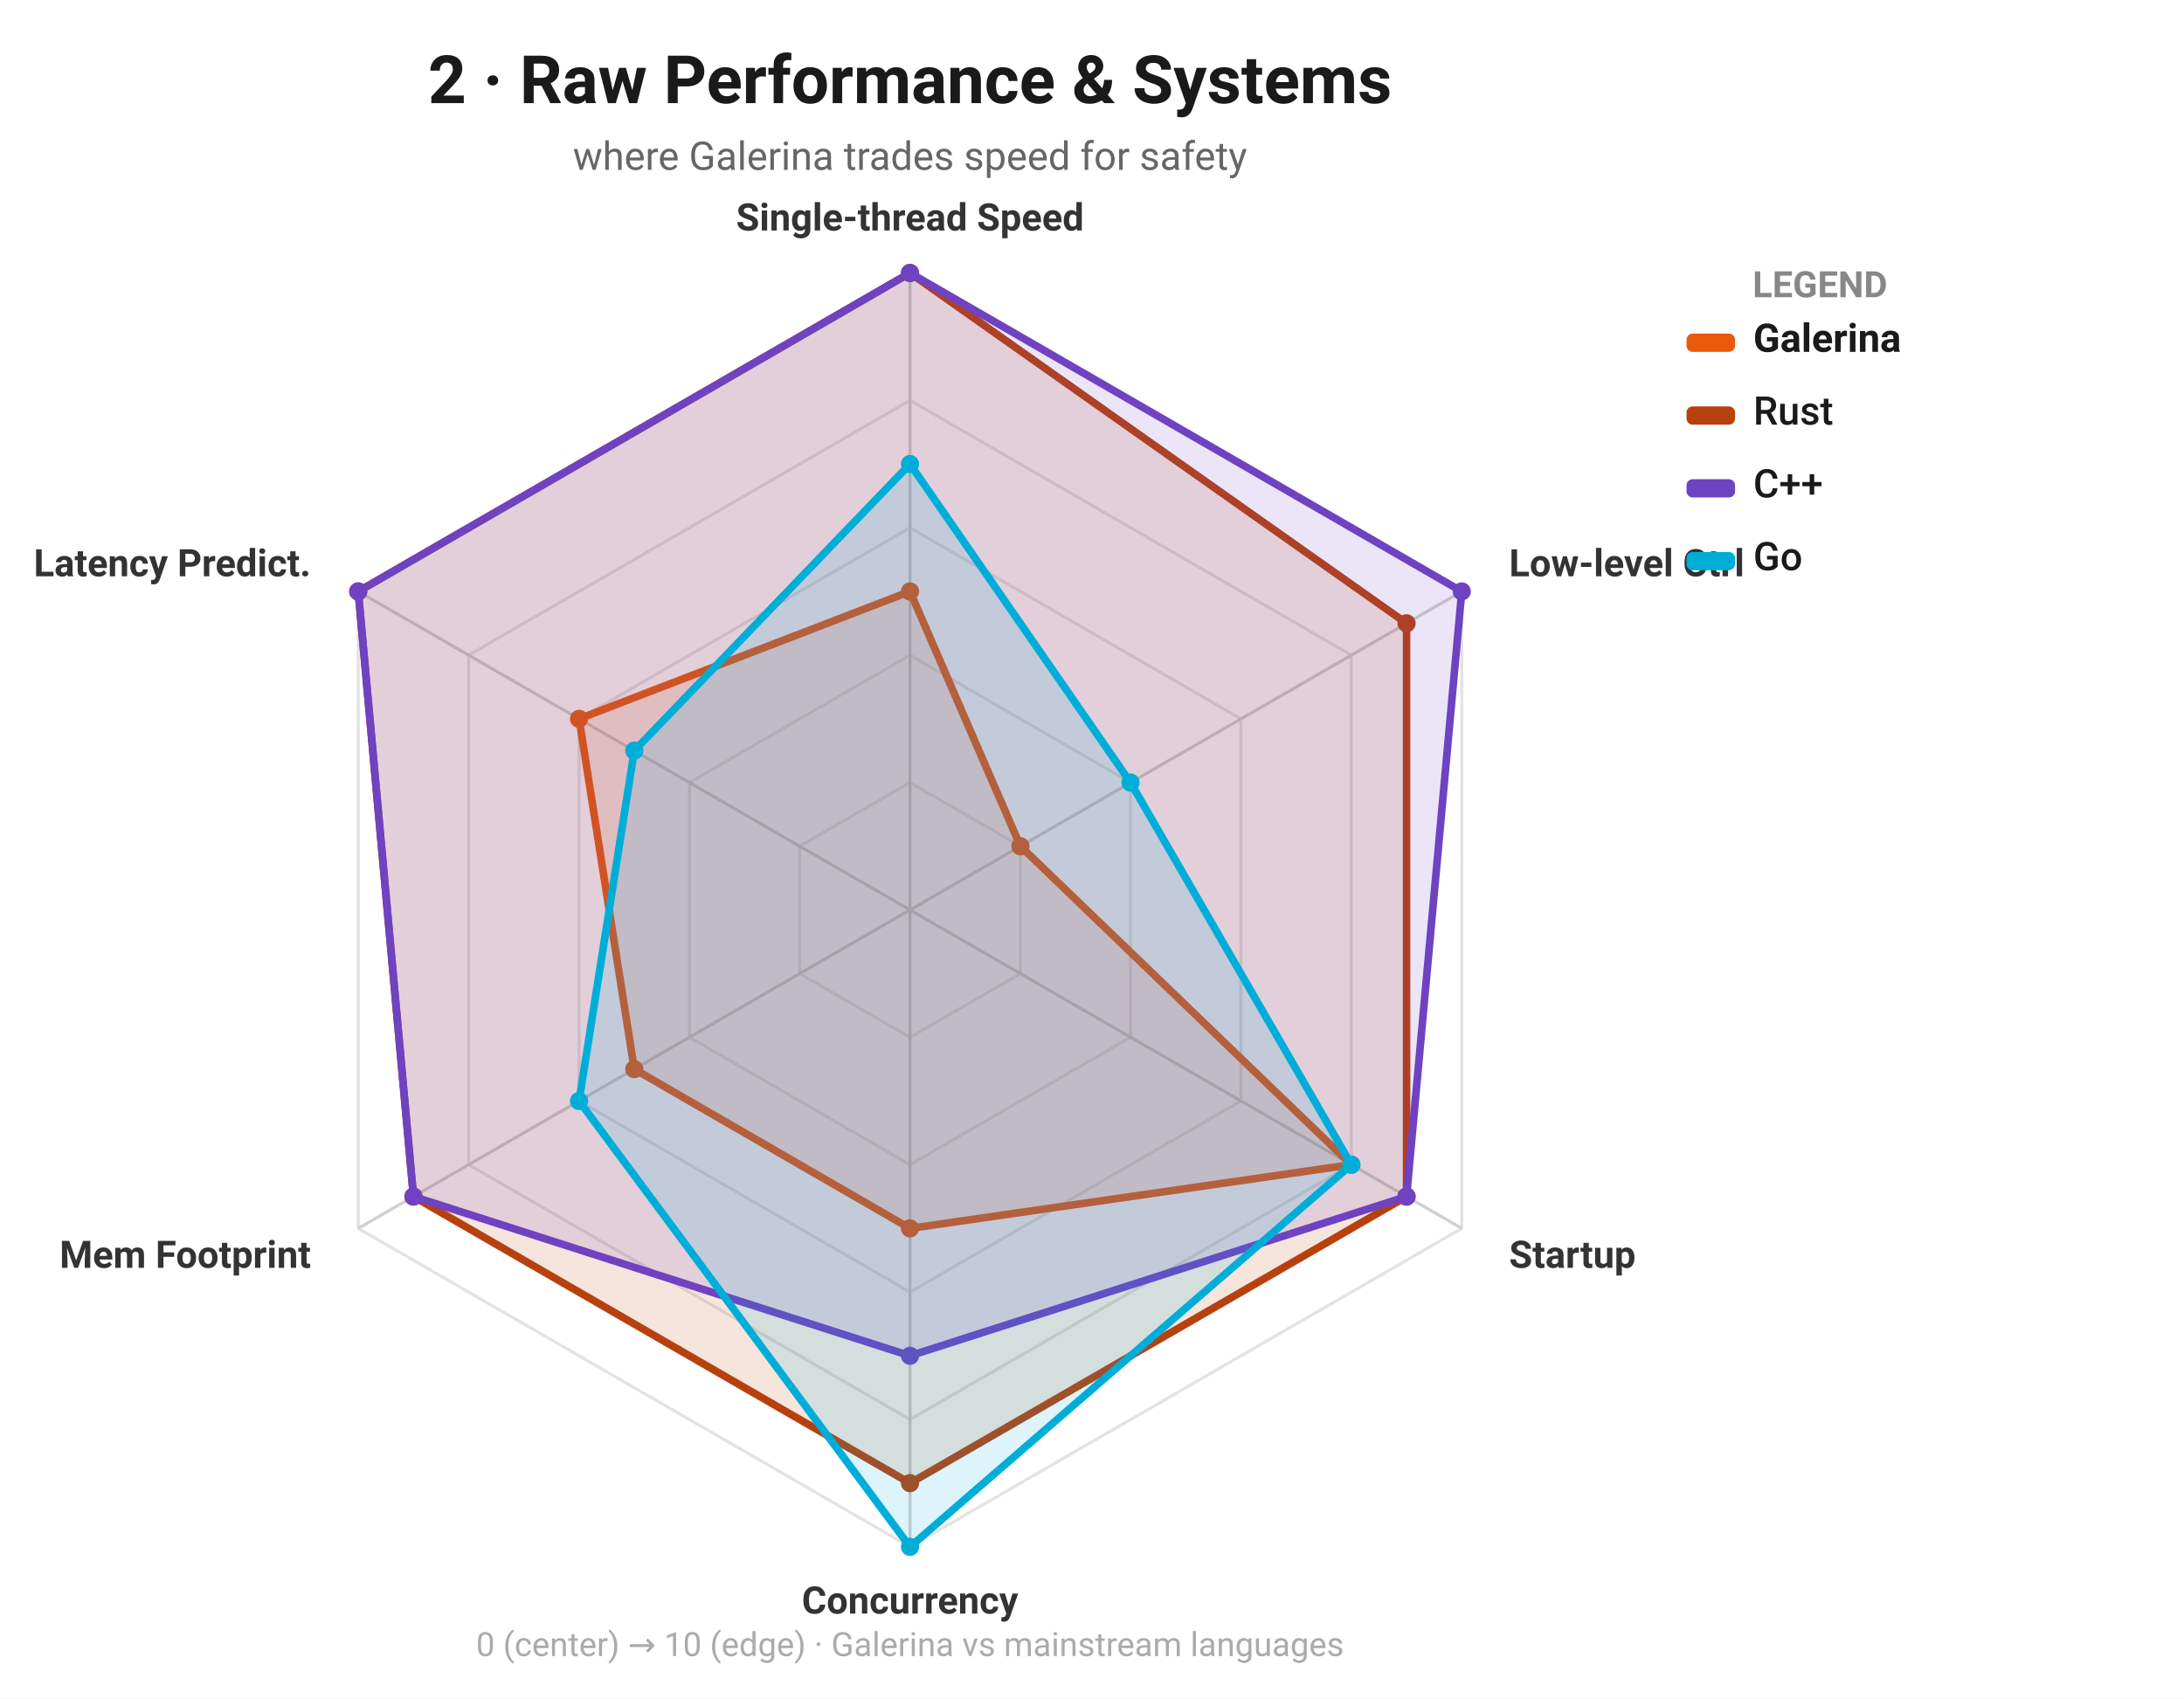
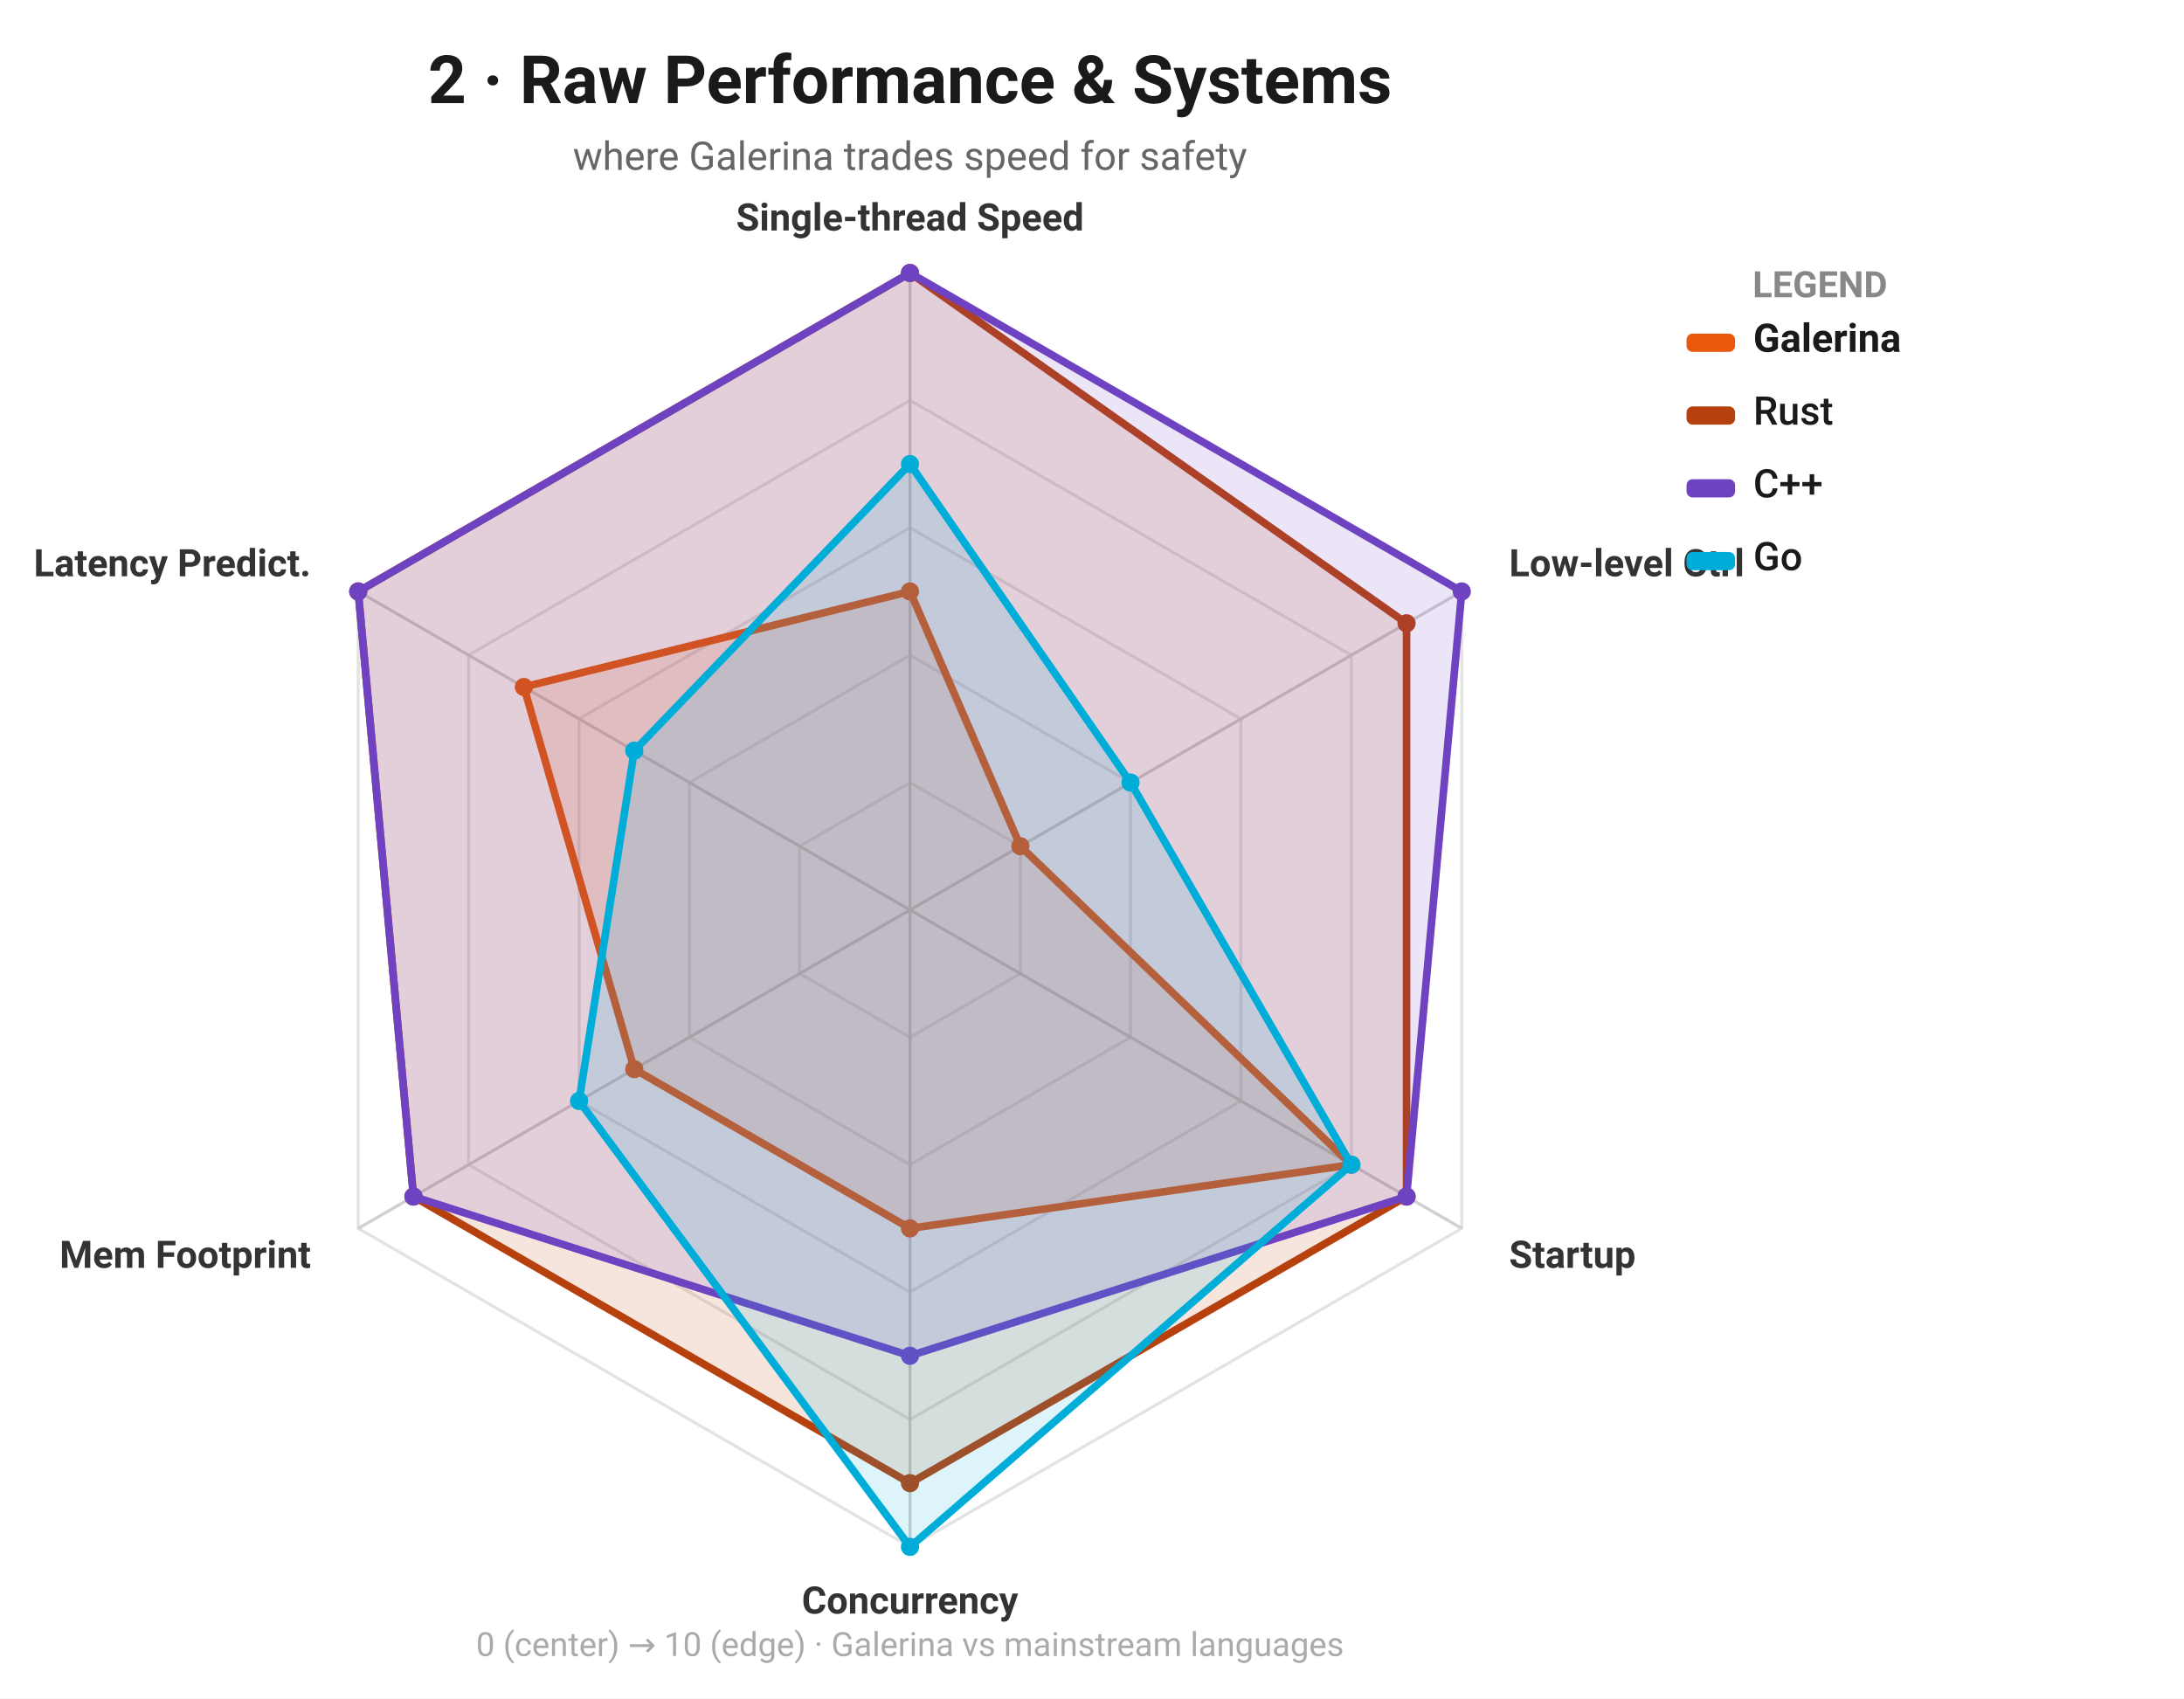
<svg xmlns="http://www.w3.org/2000/svg" viewBox="0 0 720 560" width="100%" height="100%" preserveAspectRatio="xMidYMid meet" font-family="system-ui,Segoe UI,Roboto,sans-serif">
  <rect width="720" height="560" fill="#ffffff" />
  <text x="300" y="34" text-anchor="middle" font-size="22" font-weight="700" fill="#1a1a1a">2 · Raw Performance &amp; Systems</text>
  <text x="300" y="56" text-anchor="middle" font-size="13" fill="#666">where Galerina trades speed for safety</text>
  <polygon points="300.0,258.0 336.4,279.0 336.4,321.0 300.0,342.0 263.6,321.0 263.6,279.0" fill="none" stroke="#e3e3e3" stroke-width="1" />
  <polygon points="300.0,216.0 372.7,258.0 372.7,342.0 300.0,384.0 227.3,342.0 227.3,258.0" fill="none" stroke="#e3e3e3" stroke-width="1" />
  <polygon points="300.0,174.0 409.1,237.0 409.1,363.0 300.0,426.0 190.9,363.0 190.9,237.0" fill="none" stroke="#e3e3e3" stroke-width="1" />
  <polygon points="300.0,132.0 445.5,216.0 445.5,384.0 300.0,468.0 154.5,384.0 154.5,216.0" fill="none" stroke="#e3e3e3" stroke-width="1" />
  <polygon points="300.0,90.0 481.9,195.0 481.9,405.0 300.0,510.0 118.1,405.0 118.1,195.0" fill="none" stroke="#e3e3e3" stroke-width="1" />
  <line x1="300" y1="300" x2="300.0" y2="90.0" stroke="#d0d0d0" stroke-width="1" />
  <text x="300.0" y="76.0" text-anchor="middle" font-size="12.5" font-weight="600" fill="#333">Single-thread Speed</text>
  <line x1="300" y1="300" x2="481.9" y2="195.0" stroke="#d0d0d0" stroke-width="1" />
  <text x="497.5" y="190.0" text-anchor="start" font-size="12.5" font-weight="600" fill="#333">Low-level Ctrl</text>
  <line x1="300" y1="300" x2="481.9" y2="405.0" stroke="#d0d0d0" stroke-width="1" />
  <text x="497.5" y="418.0" text-anchor="start" font-size="12.5" font-weight="600" fill="#333">Startup</text>
  <line x1="300" y1="300" x2="300.0" y2="510.0" stroke="#d0d0d0" stroke-width="1" />
  <text x="300.0" y="532.0" text-anchor="middle" font-size="12.5" font-weight="600" fill="#333">Concurrency</text>
  <line x1="300" y1="300" x2="118.1" y2="405.0" stroke="#d0d0d0" stroke-width="1" />
  <text x="102.5" y="418.0" text-anchor="end" font-size="12.5" font-weight="600" fill="#333">Mem Footprint</text>
  <line x1="300" y1="300" x2="118.1" y2="195.0" stroke="#d0d0d0" stroke-width="1" />
  <text x="102.5" y="190.0" text-anchor="end" font-size="12.5" font-weight="600" fill="#333">Latency Predict.</text>
-   <polygon points="300.0,195.0 336.4,279.0 445.5,384.0 300.0,405.0 209.1,352.5 190.9,237.0" fill="#e8590c" fill-opacity="0.14" stroke="#e8590c" stroke-width="2.5" stroke-linejoin="round" />
+   <polygon points="300.0,195.0 336.4,279.0 445.5,384.0 300.0,405.0 209.1,352.5 172.7,226.5" fill="#e8590c" fill-opacity="0.14" stroke="#e8590c" stroke-width="2.5" stroke-linejoin="round" />
  <circle cx="300.0" cy="195.0" r="3" fill="#e8590c" />
  <circle cx="336.4" cy="279.0" r="3" fill="#e8590c" />
  <circle cx="445.5" cy="384.0" r="3" fill="#e8590c" />
  <circle cx="300.0" cy="405.0" r="3" fill="#e8590c" />
  <circle cx="209.1" cy="352.5" r="3" fill="#e8590c" />
-   <circle cx="190.9" cy="237.0" r="3" fill="#e8590c" />
+   <circle cx="172.7" cy="226.5" r="3" fill="#e8590c" />
  <polygon points="300.0,90.0 463.7,205.5 463.7,394.5 300.0,489.0 136.3,394.5 118.1,195.0" fill="#b7410e" fill-opacity="0.14" stroke="#b7410e" stroke-width="2.5" stroke-linejoin="round" />
  <circle cx="300.0" cy="90.0" r="3" fill="#b7410e" />
  <circle cx="463.7" cy="205.5" r="3" fill="#b7410e" />
  <circle cx="463.7" cy="394.5" r="3" fill="#b7410e" />
  <circle cx="300.0" cy="489.0" r="3" fill="#b7410e" />
  <circle cx="136.3" cy="394.5" r="3" fill="#b7410e" />
  <circle cx="118.1" cy="195.0" r="3" fill="#b7410e" />
  <polygon points="300.0,90.0 481.9,195.0 463.7,394.5 300.0,447.0 136.3,394.5 118.1,195.0" fill="#6f42c1" fill-opacity="0.14" stroke="#6f42c1" stroke-width="2.5" stroke-linejoin="round" />
  <circle cx="300.0" cy="90.0" r="3" fill="#6f42c1" />
  <circle cx="481.9" cy="195.0" r="3" fill="#6f42c1" />
  <circle cx="463.7" cy="394.5" r="3" fill="#6f42c1" />
  <circle cx="300.0" cy="447.0" r="3" fill="#6f42c1" />
  <circle cx="136.3" cy="394.5" r="3" fill="#6f42c1" />
  <circle cx="118.1" cy="195.0" r="3" fill="#6f42c1" />
  <polygon points="300.0,153.0 372.7,258.0 445.5,384.0 300.0,510.0 190.9,363.0 209.1,247.5" fill="#00add8" fill-opacity="0.14" stroke="#00add8" stroke-width="2.5" stroke-linejoin="round" />
  <circle cx="300.0" cy="153.0" r="3" fill="#00add8" />
  <circle cx="372.7" cy="258.0" r="3" fill="#00add8" />
  <circle cx="445.5" cy="384.0" r="3" fill="#00add8" />
  <circle cx="300.0" cy="510.0" r="3" fill="#00add8" />
  <circle cx="190.9" cy="363.0" r="3" fill="#00add8" />
  <circle cx="209.1" cy="247.5" r="3" fill="#00add8" />
  <text x="600" y="98" text-anchor="middle" font-size="12" font-weight="700" fill="#888">LEGEND</text>
  <rect x="556" y="110" width="16" height="6" rx="2" fill="#e8590c" />
  <text x="578" y="116" font-size="13" font-weight="700" fill="#1a1a1a">Galerina</text>
  <rect x="556" y="134" width="16" height="6" rx="2" fill="#b7410e" />
  <text x="578" y="140" font-size="13" font-weight="500" fill="#1a1a1a">Rust</text>
  <rect x="556" y="158" width="16" height="6" rx="2" fill="#6f42c1" />
  <text x="578" y="164" font-size="13" font-weight="500" fill="#1a1a1a">C++</text>
  <rect x="556" y="182" width="16" height="6" rx="2" fill="#00add8" />
  <text x="578" y="188" font-size="13" font-weight="500" fill="#1a1a1a">Go</text>
  <text x="300" y="546" text-anchor="middle" font-size="11" fill="#aaa">0 (center) → 10 (edge) · Galerina vs mainstream languages</text>
</svg>
